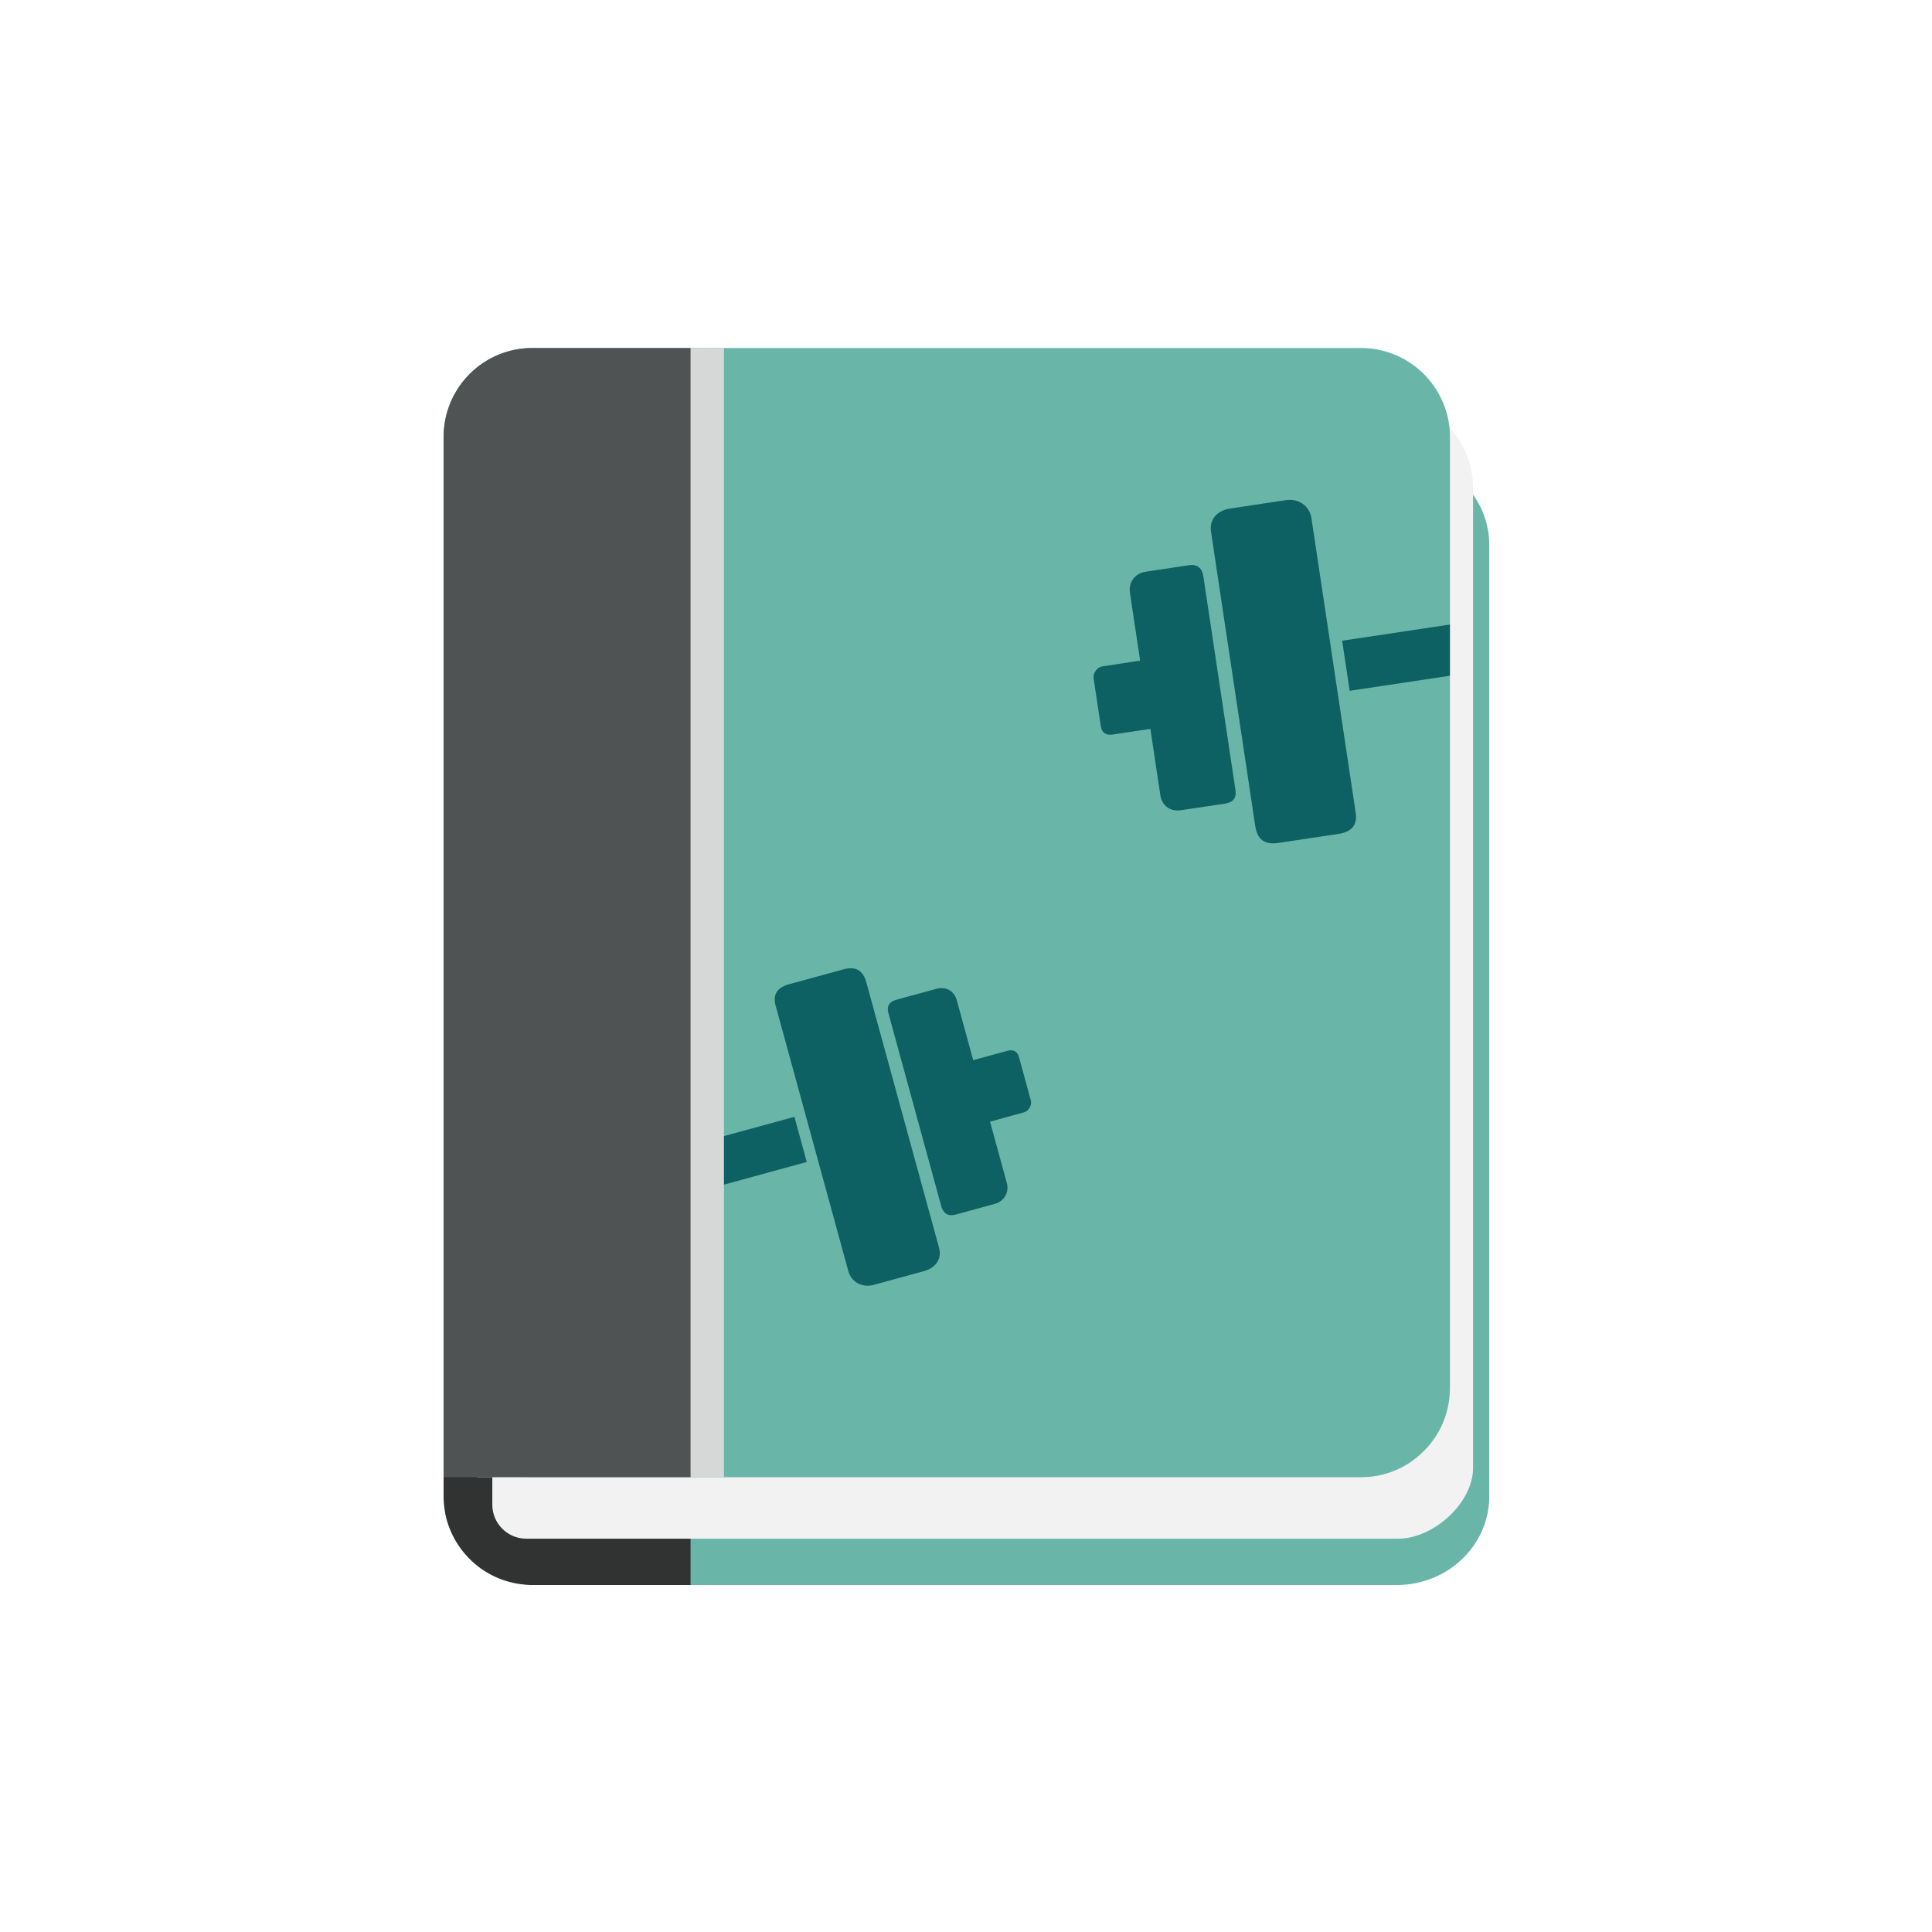
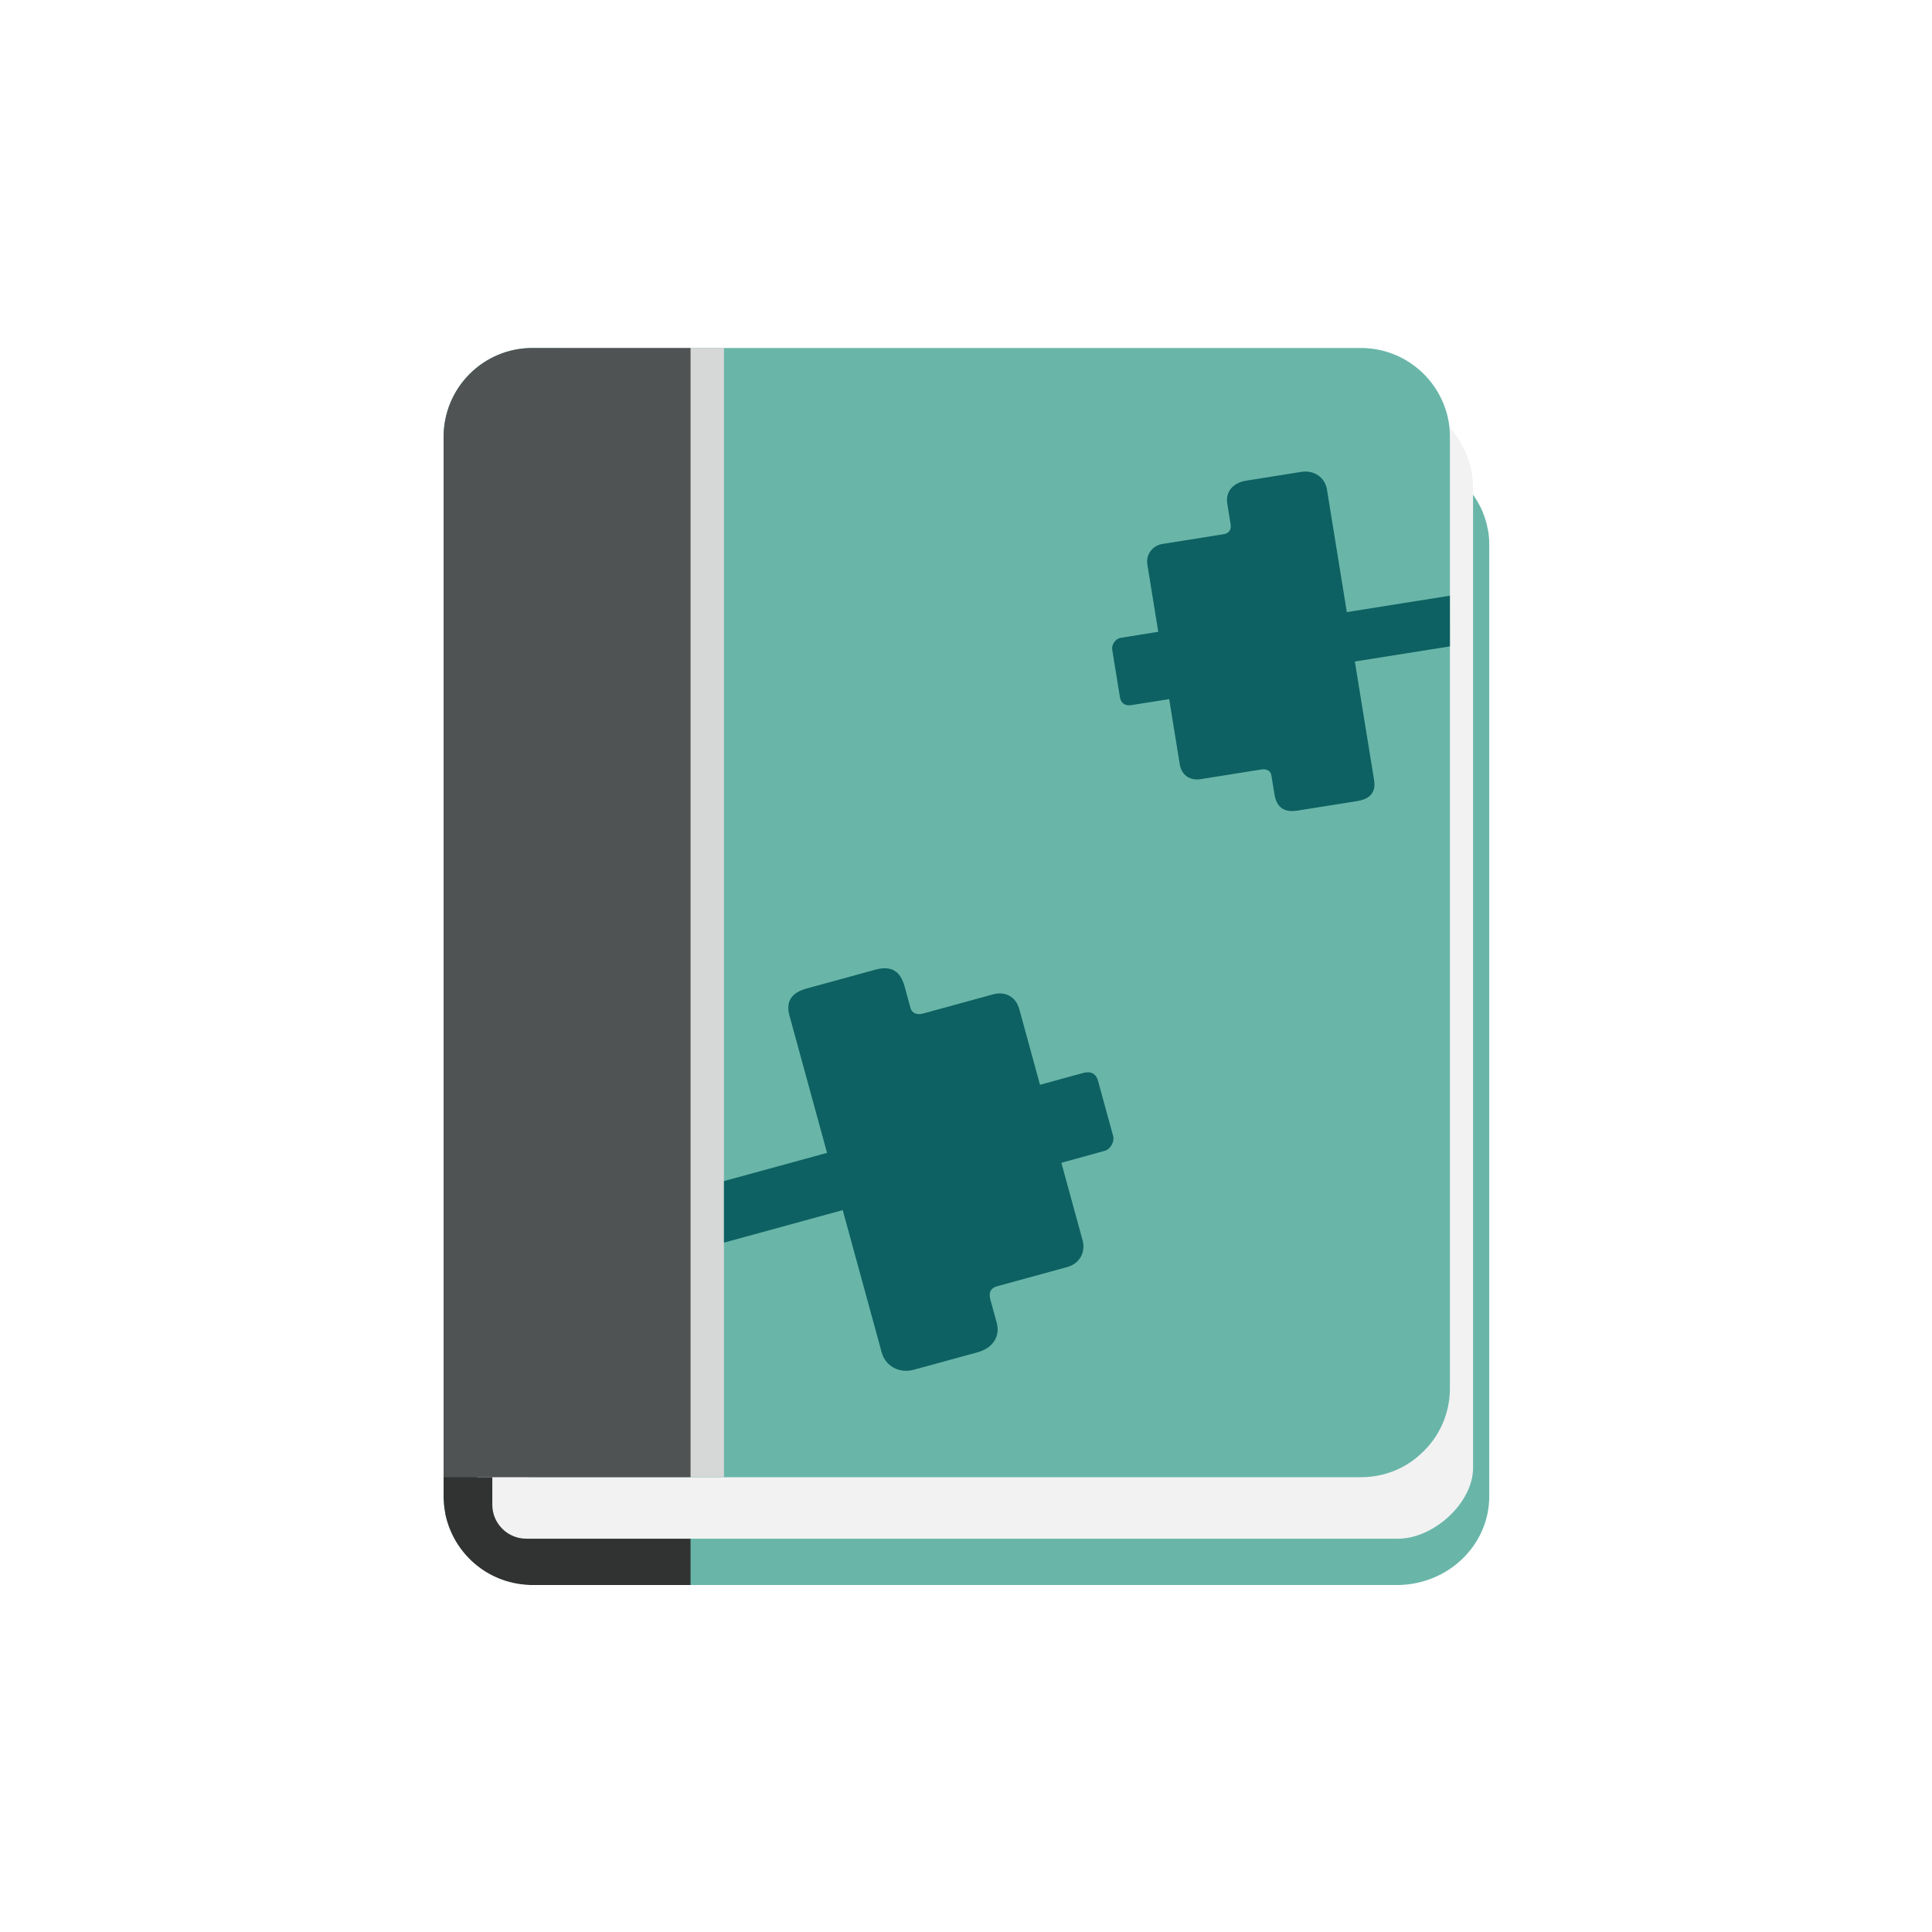
<svg xmlns="http://www.w3.org/2000/svg" width="100%" height="100%" viewBox="0 0 1024 1024" version="1.1" xml:space="preserve" style="fill-rule:evenodd;clip-rule:evenodd;stroke-linejoin:round;stroke-miterlimit:2;">
  <g id="Notebook">
-     <path d="M789.344,288.738l-0,504.321c-0,25.966 -21.922,47.038 -49.058,47.038l-456.114,-0c-1.49,-0 -2.979,-0.107 -4.47,-0.213c-21.709,-1.916 -39.269,-17.24 -43.631,-37.353c-0.425,-2.342 -0.746,-4.683 -0.852,-7.13c-0.106,-0.745 -0.106,-1.597 -0.106,-2.342l-0,-504.321c-0,-3.299 0.319,-6.385 0.958,-9.471c2.342,-10.641 8.3,-19.901 16.707,-26.711c2.98,-2.342 6.172,-4.471 9.79,-6.066c6.491,-3.086 13.834,-4.79 21.603,-4.79l456.113,0c10.429,0 20.22,3.087 28.202,8.514c4.044,2.767 7.662,6.066 10.642,9.79c0.531,0.639 1.064,1.383 1.595,2.128c1.491,2.128 2.768,4.257 3.938,6.597c0.426,0.852 0.852,1.703 1.172,2.555c1.17,2.873 2.128,5.854 2.661,8.939c0.212,0.957 0.425,1.915 0.531,2.979c0.213,1.812 0.319,3.62 0.319,5.536l-0,0Z" style="fill:#69b6a9;fill-rule:nonzero;" />
-     <path d="M366.01,241.699l-0,598.396l-83.858,0c-0.745,0 -1.597,0 -2.342,-0.106c-21.709,-1.064 -39.481,-16.814 -43.738,-37.459c-0.425,-2.343 -0.745,-4.683 -0.851,-7.13c-0.107,-0.746 -0.107,-1.597 -0.107,-2.343l0,-504.32c0,-3.299 0.319,-6.385 0.958,-9.471c2.235,-10.962 8.301,-20.539 16.708,-27.35c3.086,-2.343 6.385,-4.471 10.004,-5.96c4.337,-2.051 9.162,-3.131 14.143,-3.692c1.041,-0.147 2.089,-0.258 3.151,-0.341c0.704,-0.031 1.362,-0.224 2.074,-0.224l83.858,0Z" style="fill:#313333;fill-rule:nonzero;" />
-     <path d="M780.753,265.095l0.001,0l0.002,0.002l-0,509.653l-0.003,0.001l0,3.282c0,18.62 -21.043,37.498 -39.663,37.498l-462.192,-0c-9.876,-0 -17.958,-8.081 -17.958,-17.958l0,-9.014c0,-0.088 0.001,-0.175 0.002,-0.263l0,-508.141c-0.002,-0.199 -0.003,-0.397 -0.003,-0.596l-0,-20.675c-0,-25.997 20.518,-47.081 45.816,-47.081l428.182,-0c25.297,-0 45.816,21.084 45.816,47.081l-0,6.212l-0,-0.001Z" style="fill:#f2f2f2;" />
-     <path d="M768.487,231.591l0,504.215c0,13.834 -5.96,26.286 -15.431,34.799c-8.3,7.768 -19.474,12.345 -31.713,12.345l-439.192,0c-6.597,0 -12.771,-1.383 -18.41,-3.831c-0.958,-0.321 -1.916,-0.746 -2.766,-1.277c-2.874,-1.491 -5.641,-3.193 -8.195,-5.214c-0.32,-0.321 -0.745,-0.532 -1.064,-0.852c-2.341,-2.022 -4.47,-4.257 -6.385,-6.705c-6.386,-7.982 -10.217,-18.198 -10.217,-29.265l-0,-504.215c-0,-26.073 21.07,-47.144 47.037,-47.144l439.192,0c24.264,0 44.377,18.411 46.932,42.248l-0,0.107c0.106,1.597 0.212,3.193 0.212,4.789Z" style="fill:#69b6a9;fill-rule:nonzero;" />
-     <path d="M383.718,184.446l0,598.502l-130.903,-0l-0,-551.396c-0,-25.996 21.084,-47.106 47.081,-47.106l83.822,-0Z" style="fill:#d6d7d7;fill-rule:nonzero;" />
-     <path d="M366.01,184.445l-0,598.504l-130.896,-0l0,-551.359c0,-26.074 21.071,-47.144 47.038,-47.144l83.858,-0l-0,-0.001Z" style="fill:#505354;fill-rule:nonzero;" />
+     <path d="M789.344,288.738l0,504.321c0,25.966 -21.922,47.038 -49.058,47.038l-456.114,0c-1.49,0 -2.979,-0.107 -4.47,-0.213c-21.709,-1.916 -39.269,-17.24 -43.631,-37.353c-0.425,-2.342 -0.746,-4.683 -0.852,-7.13c-0.106,-0.745 -0.106,-1.597 -0.106,-2.342l0,-504.321c0,-3.299 0.319,-6.385 0.958,-9.471c2.342,-10.641 8.3,-19.901 16.707,-26.711c2.98,-2.342 6.172,-4.471 9.79,-6.066c6.491,-3.086 13.834,-4.79 21.603,-4.79l456.113,0c10.429,0 20.22,3.087 28.202,8.514c4.044,2.767 7.662,6.066 10.642,9.79c0.531,0.639 1.064,1.383 1.595,2.128c1.491,2.128 2.768,4.257 3.938,6.597c0.426,0.852 0.852,1.703 1.172,2.555c1.17,2.873 2.128,5.854 2.661,8.939c0.212,0.957 0.425,1.915 0.531,2.979c0.213,1.812 0.319,3.62 0.319,5.536Z" style="fill:#69b6a9;fill-rule:nonzero;" />
+     <path d="M366.01,241.699l0,598.396l-83.858,0c-0.745,0 -1.597,0 -2.342,-0.106c-21.709,-1.064 -39.481,-16.814 -43.738,-37.459c-0.425,-2.343 -0.745,-4.683 -0.851,-7.13c-0.107,-0.746 -0.107,-1.597 -0.107,-2.343l0,-504.32c0,-3.299 0.319,-6.385 0.958,-9.471c2.235,-10.962 8.301,-20.539 16.708,-27.35c3.086,-2.343 6.385,-4.471 10.004,-5.96c4.337,-2.051 9.162,-3.131 14.143,-3.692c1.041,-0.147 2.089,-0.258 3.151,-0.341c0.704,-0.031 1.362,-0.224 2.074,-0.224l83.858,0Z" style="fill:#313333;fill-rule:nonzero;" />
+     <path d="M780.753,265.095l0.001,0l0.002,0.002l0,509.653l-0.003,0.001l0,3.282c0,18.62 -21.043,37.498 -39.663,37.498l-462.192,0c-9.876,0 -17.958,-8.081 -17.958,-17.958l0,-9.014c0,-0.088 0.001,-0.175 0.002,-0.263l0,-508.141c-0.002,-0.199 -0.003,-0.397 -0.003,-0.596l0,-20.675c0,-25.997 20.518,-47.081 45.816,-47.081l428.182,0c25.297,0 45.816,21.084 45.816,47.081l0,6.212l0,-0.001Z" style="fill:#f2f2f2;" />
+     <path d="M768.487,231.591l0,504.215c0,13.834 -5.96,26.286 -15.431,34.799c-8.3,7.768 -19.474,12.345 -31.713,12.345l-439.192,0c-6.597,0 -12.771,-1.383 -18.41,-3.831c-0.958,-0.321 -1.916,-0.746 -2.766,-1.277c-2.874,-1.491 -5.641,-3.193 -8.195,-5.214c-0.32,-0.321 -0.745,-0.532 -1.064,-0.852c-2.341,-2.022 -4.47,-4.257 -6.385,-6.705c-6.386,-7.982 -10.217,-18.198 -10.217,-29.265l0,-504.215c0,-26.073 21.07,-47.144 47.037,-47.144l439.192,0c24.264,0 44.377,18.411 46.932,42.248l0,0.107c0.106,1.597 0.212,3.193 0.212,4.789Z" style="fill:#69b6a9;fill-rule:nonzero;" />
+     <path d="M383.718,184.446l0,598.502l-130.903,-0l0,-551.396c0,-25.996 21.084,-47.106 47.081,-47.106l83.822,-0Z" style="fill:#d6d7d7;fill-rule:nonzero;" />
+     <path d="M366.01,184.445l0,598.504l-130.896,0l0,-551.359c0,-26.074 21.071,-47.144 47.038,-47.144l83.858,0l0,-0.001Z" style="fill:#505354;fill-rule:nonzero;" />
  </g>
  <g id="Right-bell">
-     <path d="M604.292,350.145c-0,-0 -12.853,1.976 -20.151,3.072c-2.631,0.395 -4.919,3.599 -4.524,6.231c0.502,3.337 3.416,22.738 3.837,25.541c0.518,3.449 2.799,4.858 6.249,4.34c4.494,-0.676 20.023,-3.008 20.023,-3.008c0,-0 4.505,29.991 5.267,35.064c0.864,5.748 5.286,8.897 11.035,8.034c5.34,-0.802 17.532,-2.634 23.317,-3.503c4.162,-0.625 6.11,-2.94 5.485,-7.103c-0.702,-4.672 -16.095,-107.149 -17.051,-113.512c-0.628,-4.182 -3.28,-6.378 -7.461,-5.75c-4.851,0.729 -16.553,2.487 -23.183,3.482c-5.487,0.825 -9.081,5.582 -8.257,11.069c1.043,6.941 5.414,36.043 5.414,36.043Z" style="fill:#0d6162;" />
-     <path d="M711.369,339.595l57.117,-8.582l0,27.148l-53.132,7.977l-3.985,-26.543Z" style="fill:#0d6162;" />
-     <path d="M651.95,269.54l29.644,-4.453c6.598,-0.991 12.51,2.978 13.502,9.575l23.445,156.085c1.024,6.816 -2.384,10.23 -9.201,11.254l-31.81,4.778c-7.222,1.085 -11.145,-1.782 -12.23,-9.004c-0.686,-4.564 -22.78,-151.53 -23.449,-155.98c-0.999,-6.653 3.447,-11.256 10.099,-12.255Z" style="fill:#0d6162;" />
+     <path d="M713.853,324.429l54.617,-8.692l0.017,26.861l-50.387,8.013l10.185,62.791c1.09,6.724 -2.259,10.128 -9.022,11.204l-31.553,5.021c-7.164,1.14 -11.095,-1.656 -12.249,-8.78c-0.113,-0.692 -0.585,-3.606 -1.609,-9.913c-0.423,-2.559 -2.742,-3.501 -5.316,-3.092l-32.183,5.122c-5.702,0.908 -10.131,-2.162 -11.051,-7.833l-5.61,-34.589l-19.862,3.161c-3.422,0.544 -5.704,-0.826 -6.256,-4.229l-4.087,-25.195c-0.42,-2.595 1.818,-5.783 4.428,-6.198c7.24,-1.151 19.988,-3.226 19.988,-3.226l-5.766,-35.554c-0.878,-5.413 2.642,-10.147 8.085,-11.013l32.165,-5.117c3.973,-0.633 4.144,-3.433 3.828,-5.534c-0.014,-0.093 -1.623,-10.004 -1.729,-10.658c-1.065,-6.562 3.301,-11.151 9.901,-12.201l29.406,-4.68c6.544,-1.041 12.462,2.824 13.518,9.332l10.542,64.999Z" style="fill:#0d6162;" />
  </g>
  <g id="Left-bell">
-     <path d="M524.748,594.518c-0,-0 11.582,-3.215 18.162,-5.016c2.372,-0.649 4.123,-3.84 3.474,-6.212c-0.824,-3.009 -5.613,-20.5 -6.305,-23.027c-0.851,-3.11 -3.099,-4.154 -6.209,-3.303c-4.051,1.109 -18.052,4.943 -18.052,4.943c0,-0 -7.403,-27.039 -8.655,-31.612c-1.419,-5.183 -5.822,-7.592 -11.005,-6.173c-4.813,1.318 -15.806,4.328 -21.021,5.756c-3.752,1.027 -5.288,3.365 -4.261,7.117c1.153,4.213 26.448,96.602 28.019,102.338c1.032,3.77 3.705,5.498 7.476,4.465c4.372,-1.197 14.923,-4.086 20.9,-5.722c4.947,-1.354 7.728,-6.113 6.373,-11.06c-1.713,-6.258 -8.896,-32.494 -8.896,-32.494Z" style="fill:#0d6162;" />
-     <path d="M489.785,673.699c5.998,-1.642 9.576,-6.352 7.934,-12.349c-1.098,-4.012 -37.392,-136.508 -38.518,-140.623c-1.782,-6.511 -5.697,-8.715 -12.208,-6.933c-8.113,2.222 -22.927,6.278 -28.678,7.852c-6.146,1.683 -8.902,5.187 -7.22,11.333c1.357,4.955 36.836,134.541 38.527,140.719c1.629,5.948 7.489,8.947 13.437,7.319c4.704,-1.288 20.018,-5.481 26.726,-7.318Z" style="fill:#0d6162;" />
-     <path d="M421.059,591.938l6.55,23.93l-43.89,12.018l-0,-25.728l37.34,-10.22Z" style="fill:#0d6162;" />
+     <path d="M446.662,641.388l-62.943,17.236l-0,-32.624l54.636,-14.954l-19.923,-72.766c-2.133,-7.793 1.362,-12.236 9.155,-14.37l36.364,-9.957c8.256,-2.259 13.221,0.535 15.48,8.791c0.22,0.802 1.145,4.179 3.147,11.489c0.82,2.964 3.66,3.779 6.627,2.967l37.088,-10.156c6.572,-1.799 12.156,1.256 13.955,7.828l10.975,40.084l22.89,-6.268c3.943,-1.079 6.794,0.245 7.873,4.189l7.995,29.198c0.823,3.008 -1.398,7.054 -4.405,7.877c-8.344,2.284 -23.03,6.36 -23.03,6.36l11.28,41.203c1.718,6.273 -1.808,12.308 -8.081,14.025l-37.069,10.148c-4.579,1.255 -4.424,4.58 -3.786,7.018c0.029,0.108 3.175,11.593 3.383,12.35c2.082,7.605 -2.455,13.577 -10.061,15.659l-33.889,9.28c-7.542,2.064 -14.972,-1.739 -17.038,-9.281l-20.623,-75.326Z" style="fill:#0d6162;" />
  </g>
</svg>
